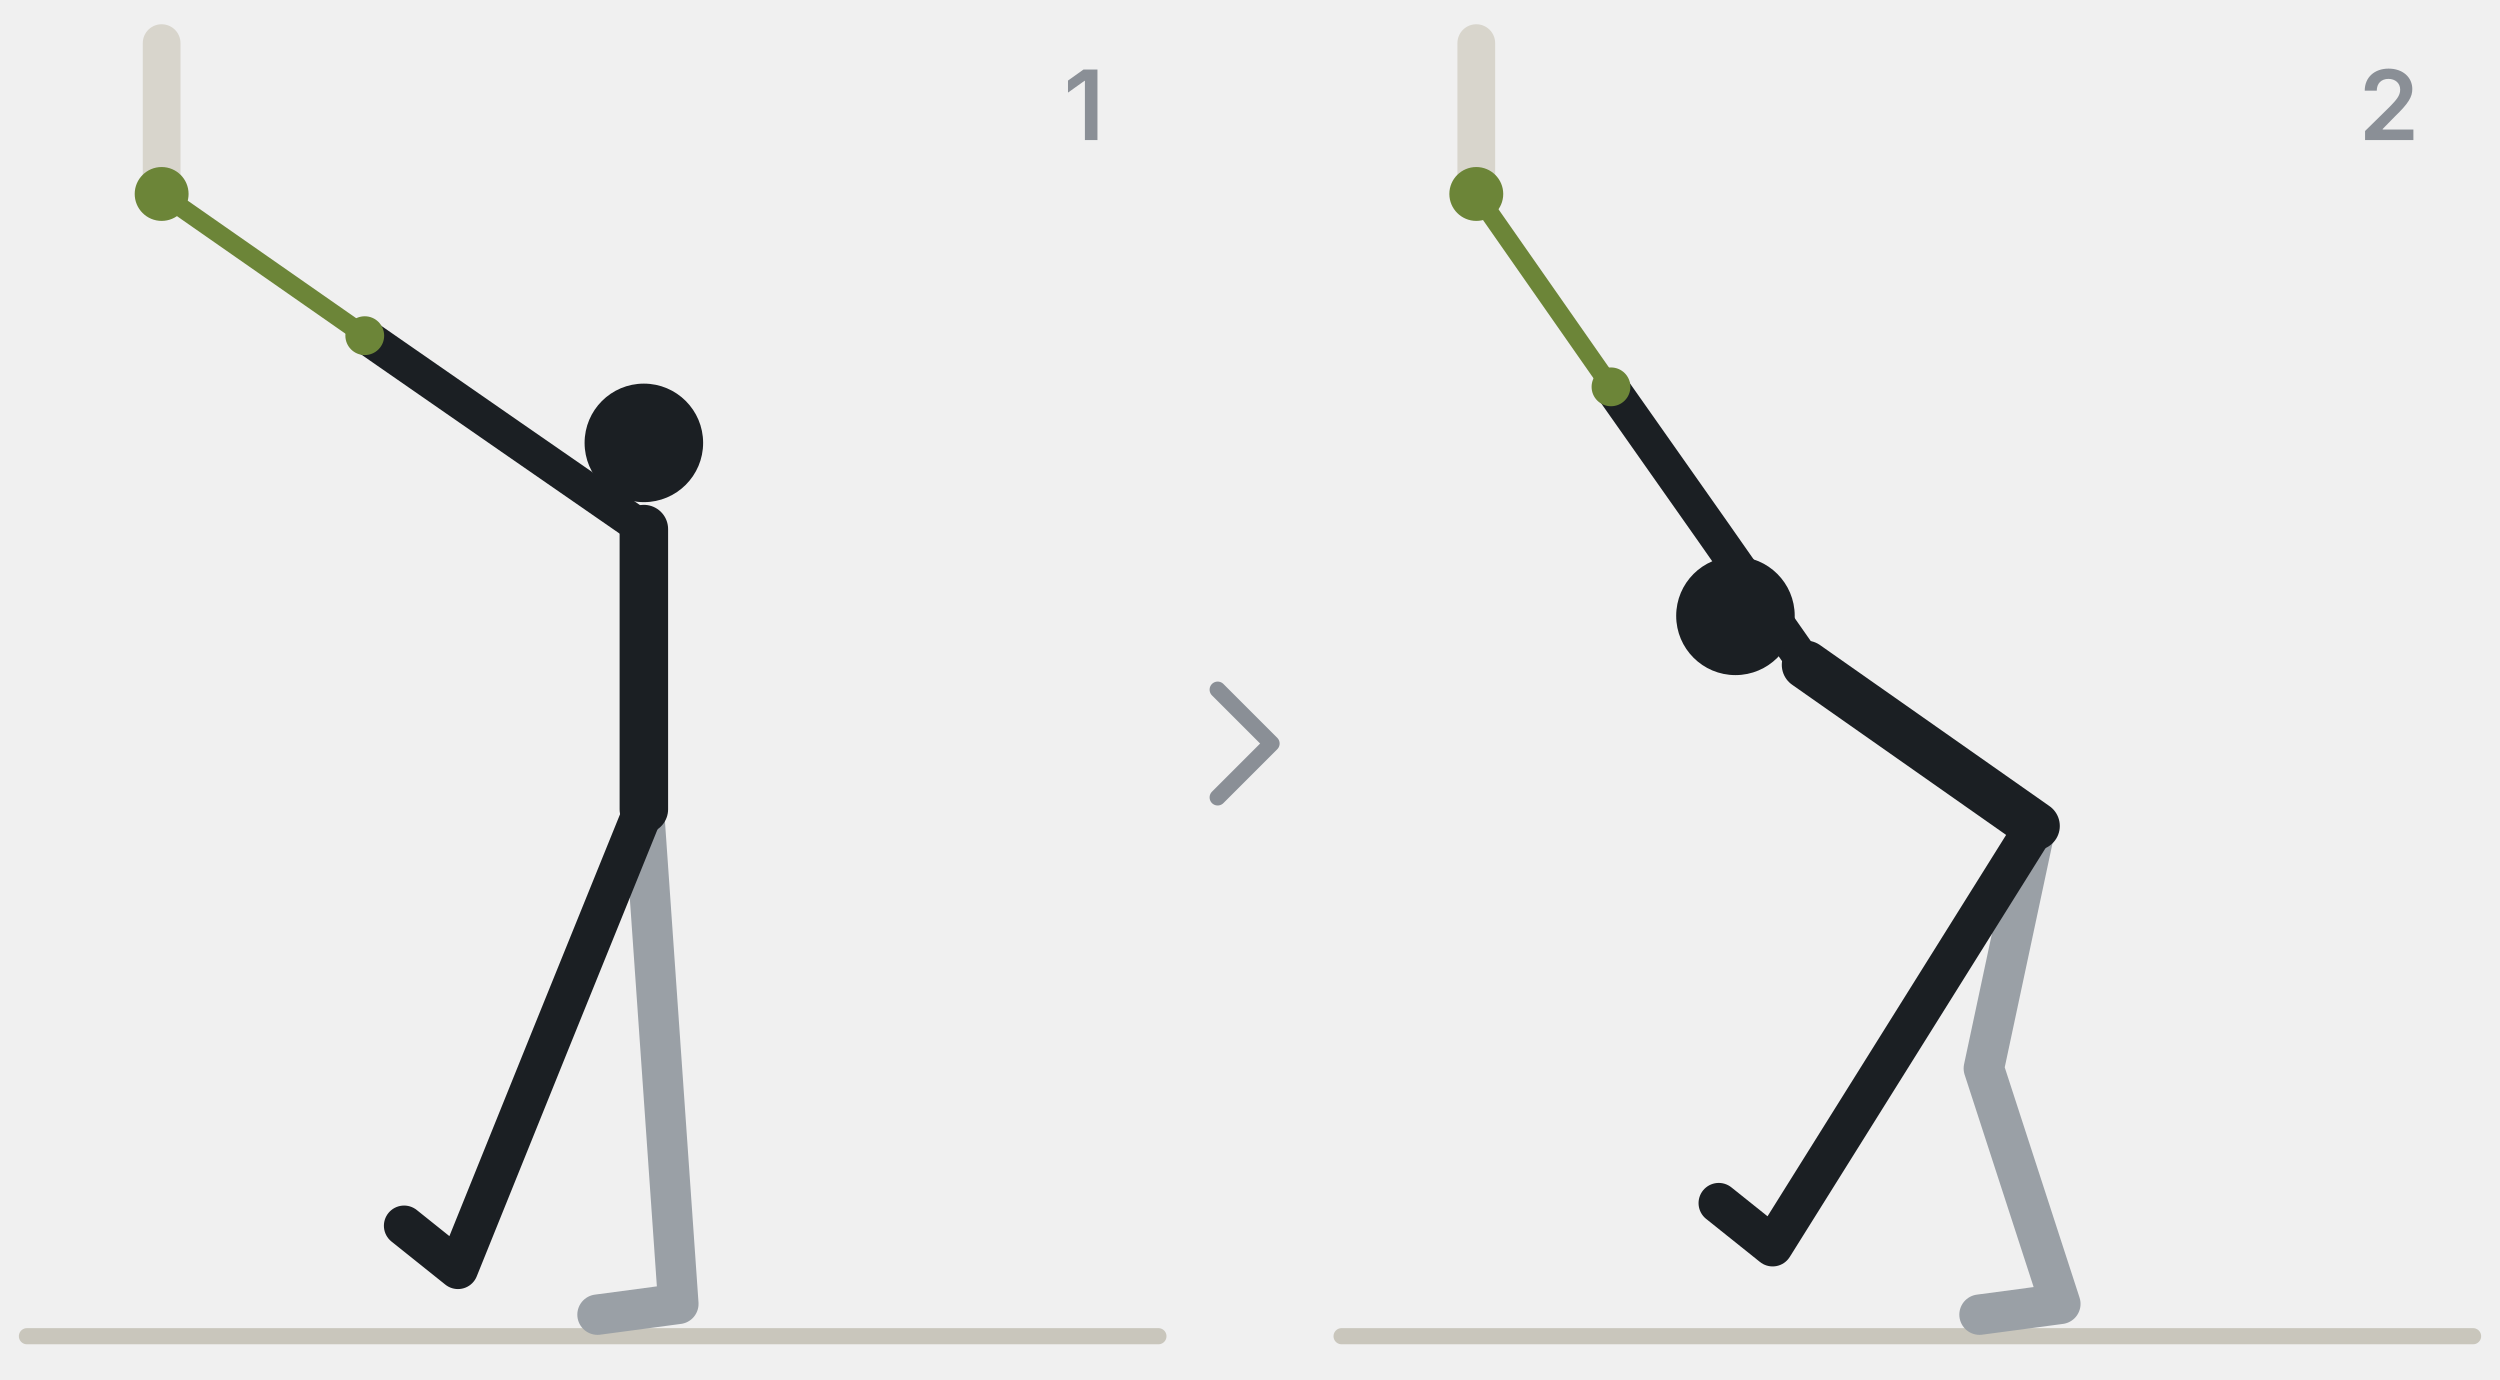
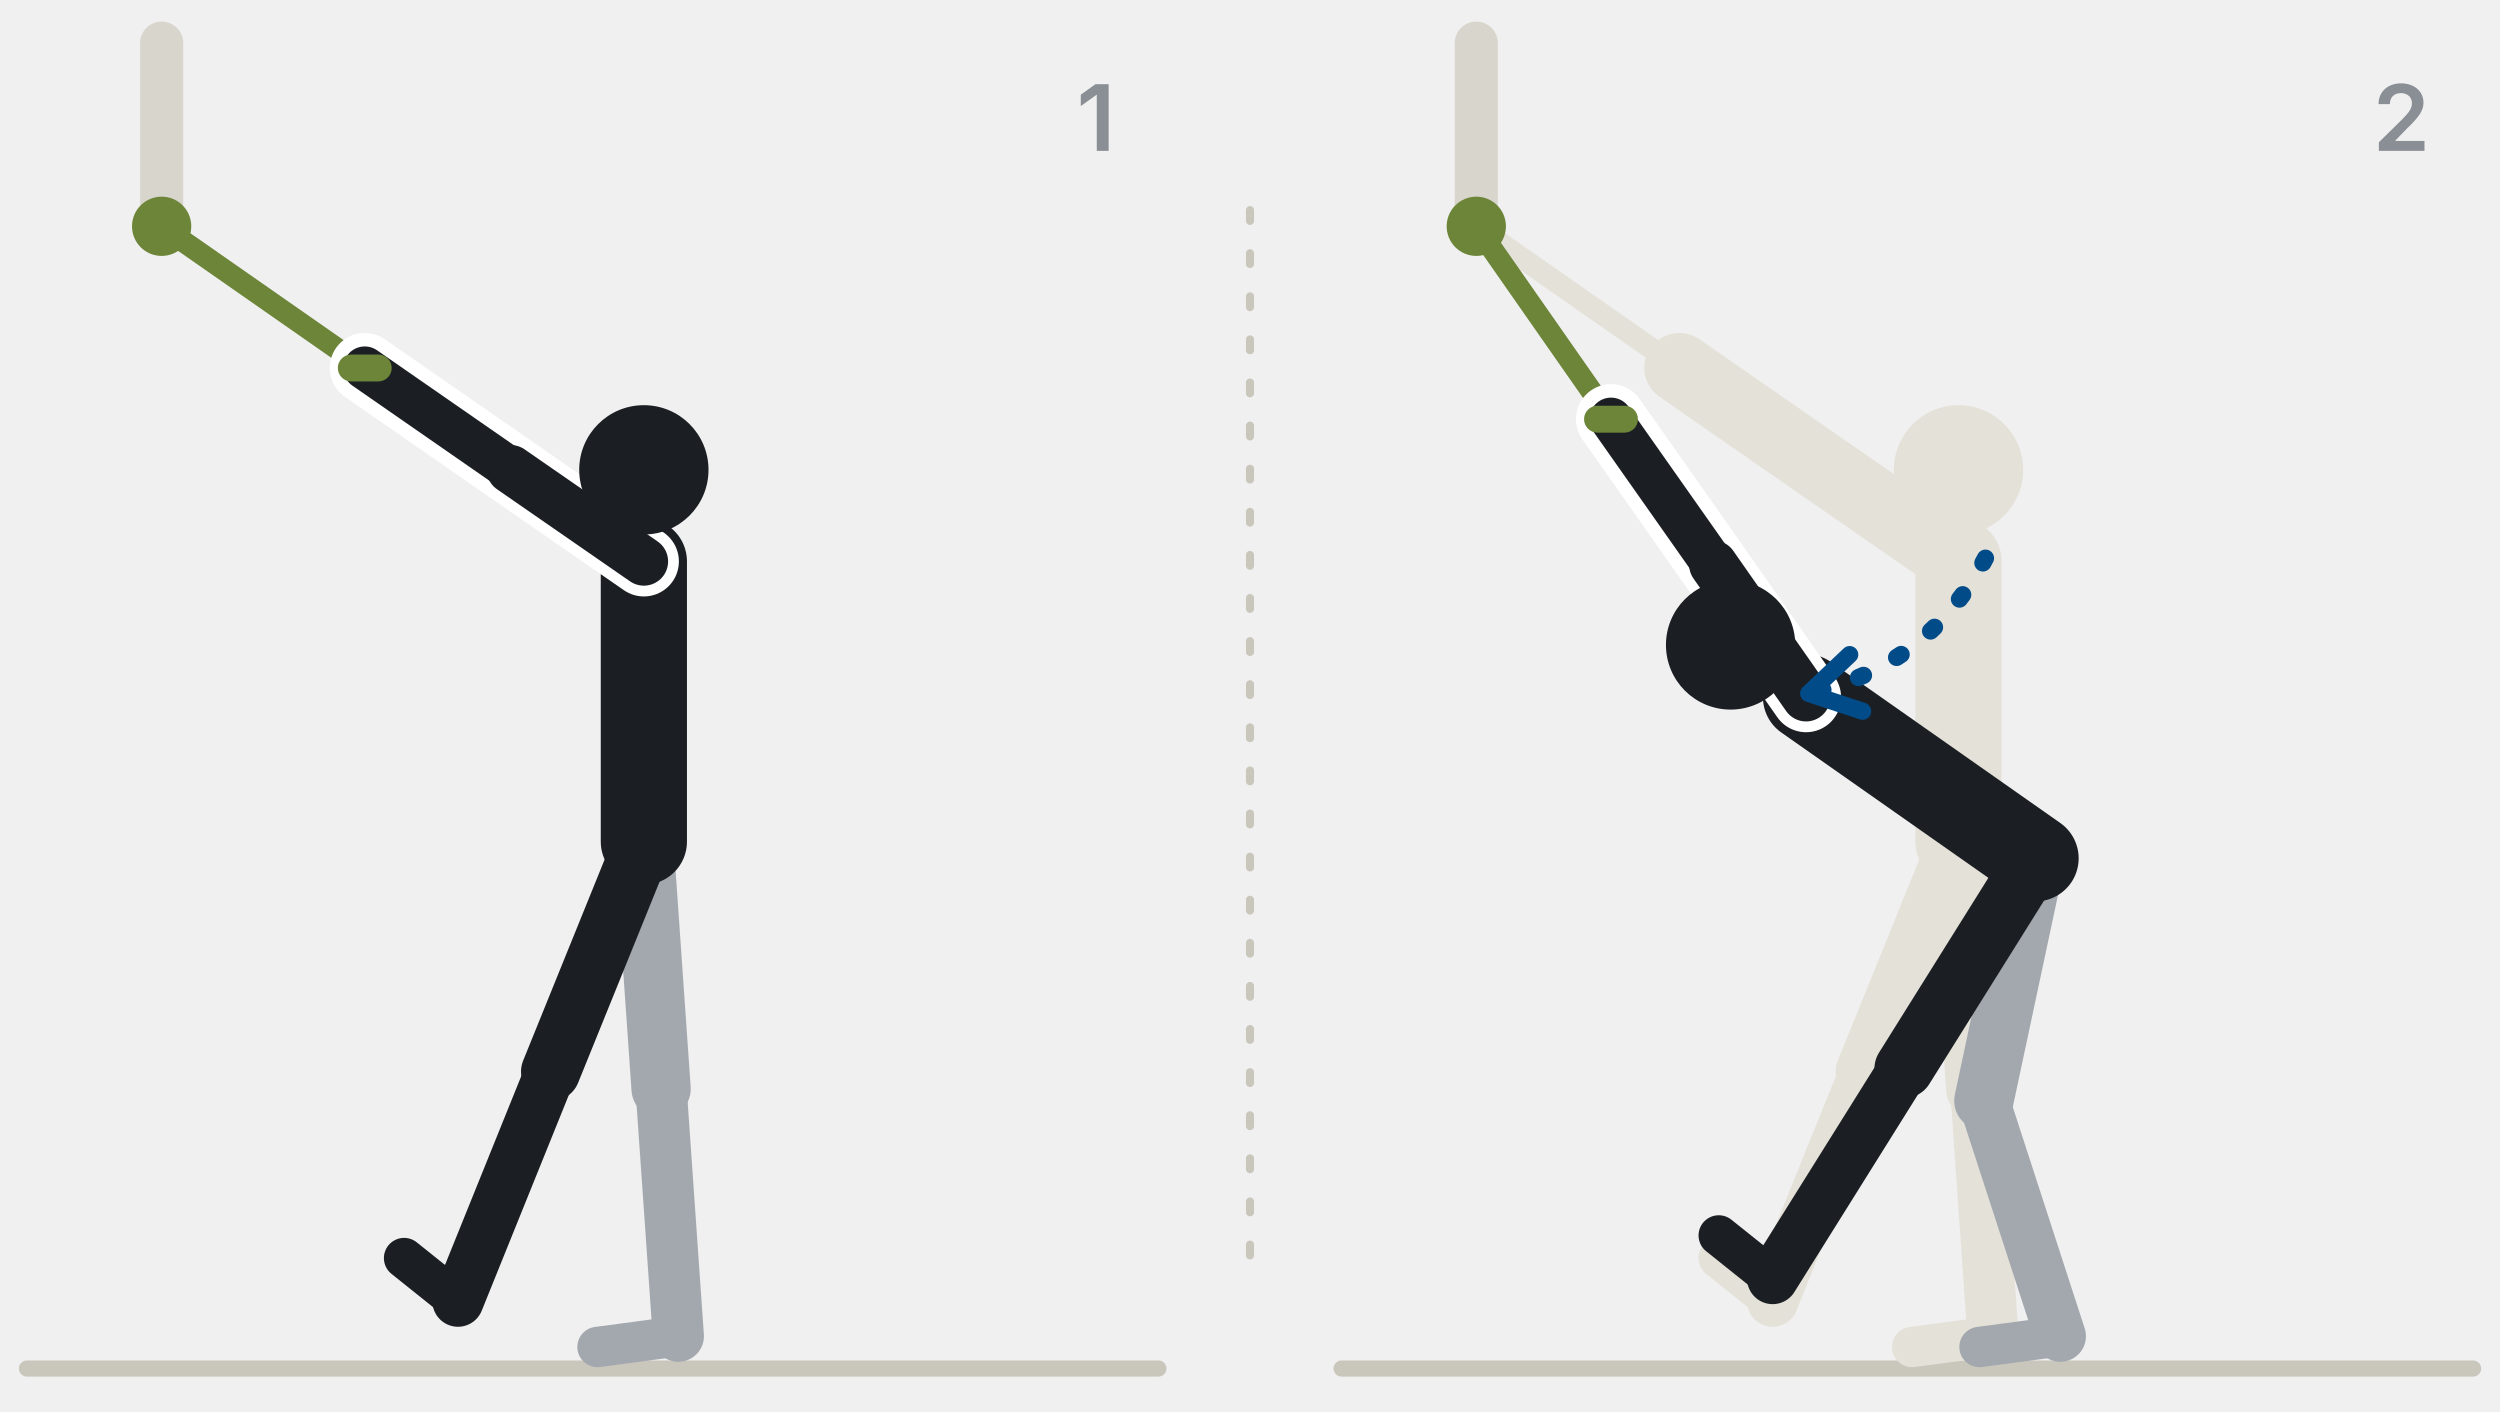
- <svg xmlns="http://www.w3.org/2000/svg" viewBox="-30 -248 464 256" role="img">
+ <svg xmlns="http://www.w3.org/2000/svg" viewBox="-30 -254 464 262" role="img">
  <g transform="translate(0,0)">
-     <line x1="0" y1="-212" x2="0" y2="-240" stroke="#D8D5CC" stroke-width="7" stroke-linecap="round" />
+     <line x1="0" y1="-212" x2="0" y2="-246" stroke="#D8D5CC" stroke-width="8" stroke-linecap="round" />
    <line x1="-25" y1="0" x2="185" y2="0" stroke="#C9C6BC" stroke-width="3" stroke-linecap="round" />
-     <polyline points="89.5,-97.8 92.7,-51.9 95.9,-6 80.9,-4" fill="none" stroke="#9AA0A6" stroke-width="7.5" stroke-linecap="round" stroke-linejoin="round" />
-     <polyline points="0,-212 37.7,-185.7" fill="none" stroke="#6C8538" stroke-width="3.5" stroke-linecap="round" stroke-linejoin="round" />
-     <circle cx="0" cy="-212" r="5" fill="#6C8538" />
-     <polyline points="89.5,-97.8 72.2,-55.1 55,-12.5 45,-20.5" fill="none" stroke="#1B1F23" stroke-width="7.5" stroke-linecap="round" stroke-linejoin="round" />
-     <polyline points="89.5,-97.8 89.5,-149.8" fill="none" stroke="#1B1F23" stroke-width="9" stroke-linecap="round" stroke-linejoin="round" />
-     <polyline points="89.5,-149.8 64.8,-166.9 37.7,-185.7" fill="none" stroke="#1B1F23" stroke-width="6.5" stroke-linecap="round" stroke-linejoin="round" />
-     <circle cx="37.7" cy="-185.7" r="3.6" fill="#6C8538" />
-     <circle cx="89.5" cy="-165.8" r="11" fill="#1B1F23" />
-     <text x="175" y="-222" text-anchor="end" font-family="-apple-system,system-ui,sans-serif" font-size="18" font-weight="600" fill="#8A8F96">1</text>
+     <polyline points="0,-212 37.7,-185.7" fill="none" stroke="#6C8538" stroke-width="4" stroke-linecap="round" stroke-linejoin="round" />
+     <circle cx="0" cy="-212" r="5.5" fill="#6C8538" />
+     <polyline points="89.5,-97.8 92.7,-51.9" fill="none" stroke="#A3A8AE" stroke-width="11" stroke-linecap="round" stroke-linejoin="round" />
+     <polyline points="92.7,-51.9 95.9,-6" fill="none" stroke="#A3A8AE" stroke-width="9.5" stroke-linecap="round" stroke-linejoin="round" />
+     <polyline points="95.9,-6 80.9,-4" fill="none" stroke="#A3A8AE" stroke-width="7.5" stroke-linecap="round" stroke-linejoin="round" />
+     <polyline points="89.5,-97.8 72.2,-55.1" fill="none" stroke="#1B1F23" stroke-width="11" stroke-linecap="round" stroke-linejoin="round" />
+     <polyline points="72.2,-55.1 55,-12.5" fill="none" stroke="#1B1F23" stroke-width="9.5" stroke-linecap="round" stroke-linejoin="round" />
+     <polyline points="55,-12.5 45,-20.5" fill="none" stroke="#1B1F23" stroke-width="7.5" stroke-linecap="round" stroke-linejoin="round" />
+     <polyline points="89.5,-97.8 89.5,-149.8" fill="none" stroke="#1B1F23" stroke-width="16" stroke-linecap="round" stroke-linejoin="round" />
+     <polyline points="89.5,-149.8 64.8,-166.9 37.7,-185.7" fill="none" stroke="#FFFFFF" stroke-width="13" stroke-linecap="round" stroke-linejoin="round" />
+     <polyline points="89.5,-149.8 64.8,-166.9" fill="none" stroke="#1B1F23" stroke-width="9" stroke-linecap="round" stroke-linejoin="round" />
+     <polyline points="64.8,-166.9 37.7,-185.7" fill="none" stroke="#1B1F23" stroke-width="8" stroke-linecap="round" stroke-linejoin="round" />
+     <circle cx="89.5" cy="-166.8" r="12" fill="#1B1F23" />
+     <rect x="32.7" y="-188.2" width="10" height="5" rx="2.5" fill="#6C8538" />
+     <text x="177" y="-226" text-anchor="end" font-family="-apple-system,system-ui,sans-serif" font-size="17" font-weight="600" fill="#8A8F96">1</text>
  </g>
  <g transform="translate(244,0)">
-     <line x1="0" y1="-212" x2="0" y2="-240" stroke="#D8D5CC" stroke-width="7" stroke-linecap="round" />
+     <line x1="0" y1="-212" x2="0" y2="-246" stroke="#D8D5CC" stroke-width="8" stroke-linecap="round" />
    <line x1="-25" y1="0" x2="185" y2="0" stroke="#C9C6BC" stroke-width="3" stroke-linecap="round" />
-     <polyline points="103.8,-94.7 94.2,-49.7 108.4,-6 93.4,-4" fill="none" stroke="#9AA0A6" stroke-width="7.5" stroke-linecap="round" stroke-linejoin="round" />
-     <polyline points="0,-212 25,-176.2" fill="none" stroke="#6C8538" stroke-width="3.5" stroke-linecap="round" stroke-linejoin="round" />
-     <circle cx="0" cy="-212" r="5" fill="#6C8538" />
-     <polyline points="103.8,-94.7 79.4,-55.7 55,-16.7 45,-24.7" fill="none" stroke="#1B1F23" stroke-width="7.5" stroke-linecap="round" stroke-linejoin="round" />
-     <polyline points="103.8,-94.7 61.2,-124.6" fill="none" stroke="#1B1F23" stroke-width="9" stroke-linecap="round" stroke-linejoin="round" />
-     <polyline points="61.2,-124.6 44,-149.2 25,-176.2" fill="none" stroke="#1B1F23" stroke-width="6.5" stroke-linecap="round" stroke-linejoin="round" />
-     <circle cx="25" cy="-176.2" r="3.6" fill="#6C8538" />
-     <circle cx="48.1" cy="-133.7" r="11" fill="#1B1F23" />
-     <text x="175" y="-222" text-anchor="end" font-family="-apple-system,system-ui,sans-serif" font-size="18" font-weight="600" fill="#8A8F96">2</text>
+     <polyline points="0,-212 37.7,-185.7" fill="none" stroke="#E4E1D8" stroke-width="4" stroke-linecap="round" stroke-linejoin="round" />
+     <polyline points="89.5,-97.8 92.7,-51.9" fill="none" stroke="#E4E1D8" stroke-width="11" stroke-linecap="round" stroke-linejoin="round" />
+     <polyline points="92.7,-51.9 95.9,-6" fill="none" stroke="#E4E1D8" stroke-width="9.5" stroke-linecap="round" stroke-linejoin="round" />
+     <polyline points="95.9,-6 80.9,-4" fill="none" stroke="#E4E1D8" stroke-width="7.5" stroke-linecap="round" stroke-linejoin="round" />
+     <polyline points="89.5,-97.8 72.2,-55.1" fill="none" stroke="#E4E1D8" stroke-width="11" stroke-linecap="round" stroke-linejoin="round" />
+     <polyline points="72.2,-55.1 55,-12.5" fill="none" stroke="#E4E1D8" stroke-width="9.5" stroke-linecap="round" stroke-linejoin="round" />
+     <polyline points="55,-12.5 45,-20.5" fill="none" stroke="#E4E1D8" stroke-width="7.5" stroke-linecap="round" stroke-linejoin="round" />
+     <polyline points="89.5,-97.8 89.5,-149.8" fill="none" stroke="#E4E1D8" stroke-width="16" stroke-linecap="round" stroke-linejoin="round" />
+     <polyline points="89.5,-149.8 64.8,-166.9 37.7,-185.7" fill="none" stroke="#E4E1D8" stroke-width="13" stroke-linecap="round" stroke-linejoin="round" />
+     <polyline points="89.5,-149.8 64.8,-166.9" fill="none" stroke="#E4E1D8" stroke-width="9" stroke-linecap="round" stroke-linejoin="round" />
+     <polyline points="64.8,-166.9 37.7,-185.7" fill="none" stroke="#E4E1D8" stroke-width="8" stroke-linecap="round" stroke-linejoin="round" />
+     <circle cx="89.5" cy="-166.8" r="12" fill="#E4E1D8" />
+     <polyline points="0,-212 25,-176.2" fill="none" stroke="#6C8538" stroke-width="4" stroke-linecap="round" stroke-linejoin="round" />
+     <circle cx="0" cy="-212" r="5.5" fill="#6C8538" />
+     <polyline points="103.8,-94.7 94.2,-49.7" fill="none" stroke="#A3A8AE" stroke-width="11" stroke-linecap="round" stroke-linejoin="round" />
+     <polyline points="94.2,-49.7 108.4,-6" fill="none" stroke="#A3A8AE" stroke-width="9.5" stroke-linecap="round" stroke-linejoin="round" />
+     <polyline points="108.4,-6 93.4,-4" fill="none" stroke="#A3A8AE" stroke-width="7.5" stroke-linecap="round" stroke-linejoin="round" />
+     <polyline points="103.8,-94.7 79.4,-55.7" fill="none" stroke="#1B1F23" stroke-width="11" stroke-linecap="round" stroke-linejoin="round" />
+     <polyline points="79.4,-55.7 55,-16.7" fill="none" stroke="#1B1F23" stroke-width="9.5" stroke-linecap="round" stroke-linejoin="round" />
+     <polyline points="55,-16.7 45,-24.7" fill="none" stroke="#1B1F23" stroke-width="7.5" stroke-linecap="round" stroke-linejoin="round" />
+     <polyline points="103.8,-94.7 61.2,-124.6" fill="none" stroke="#1B1F23" stroke-width="16" stroke-linecap="round" stroke-linejoin="round" />
+     <polyline points="61.2,-124.6 44,-149.2 25,-176.2" fill="none" stroke="#FFFFFF" stroke-width="13" stroke-linecap="round" stroke-linejoin="round" />
+     <polyline points="61.2,-124.6 44,-149.2" fill="none" stroke="#1B1F23" stroke-width="9" stroke-linecap="round" stroke-linejoin="round" />
+     <polyline points="44,-149.2 25,-176.2" fill="none" stroke="#1B1F23" stroke-width="8" stroke-linecap="round" stroke-linejoin="round" />
+     <circle cx="47.2" cy="-134.3" r="12" fill="#1B1F23" />
+     <rect x="20" y="-178.7" width="10" height="5" rx="2.5" fill="#6C8538" />
+     <path d="M 94.5,-150.4 Q 83.9,-130.3 61.7,-125.3" fill="none" stroke="#024B89" stroke-width="3.2" stroke-linecap="round" stroke-dasharray="1 7" />
+     <path d="M 71.7,-122 L 61.7,-125.3 L 69.3,-132.5" fill="none" stroke="#024B89" stroke-width="3.2" stroke-linecap="round" stroke-linejoin="round" />
+     <text x="177" y="-226" text-anchor="end" font-family="-apple-system,system-ui,sans-serif" font-size="17" font-weight="600" fill="#8A8F96">2</text>
  </g>
-   <path d="M 196 -120 L 206 -110 L 196 -100" fill="none" stroke="#8A8F96" stroke-width="3" stroke-linecap="round" stroke-linejoin="round" />
+   <line x1="202" y1="-215" x2="202" y2="-20" stroke="#C9C6BC" stroke-width="1.5" stroke-dasharray="2 6" stroke-linecap="round" />
</svg>
